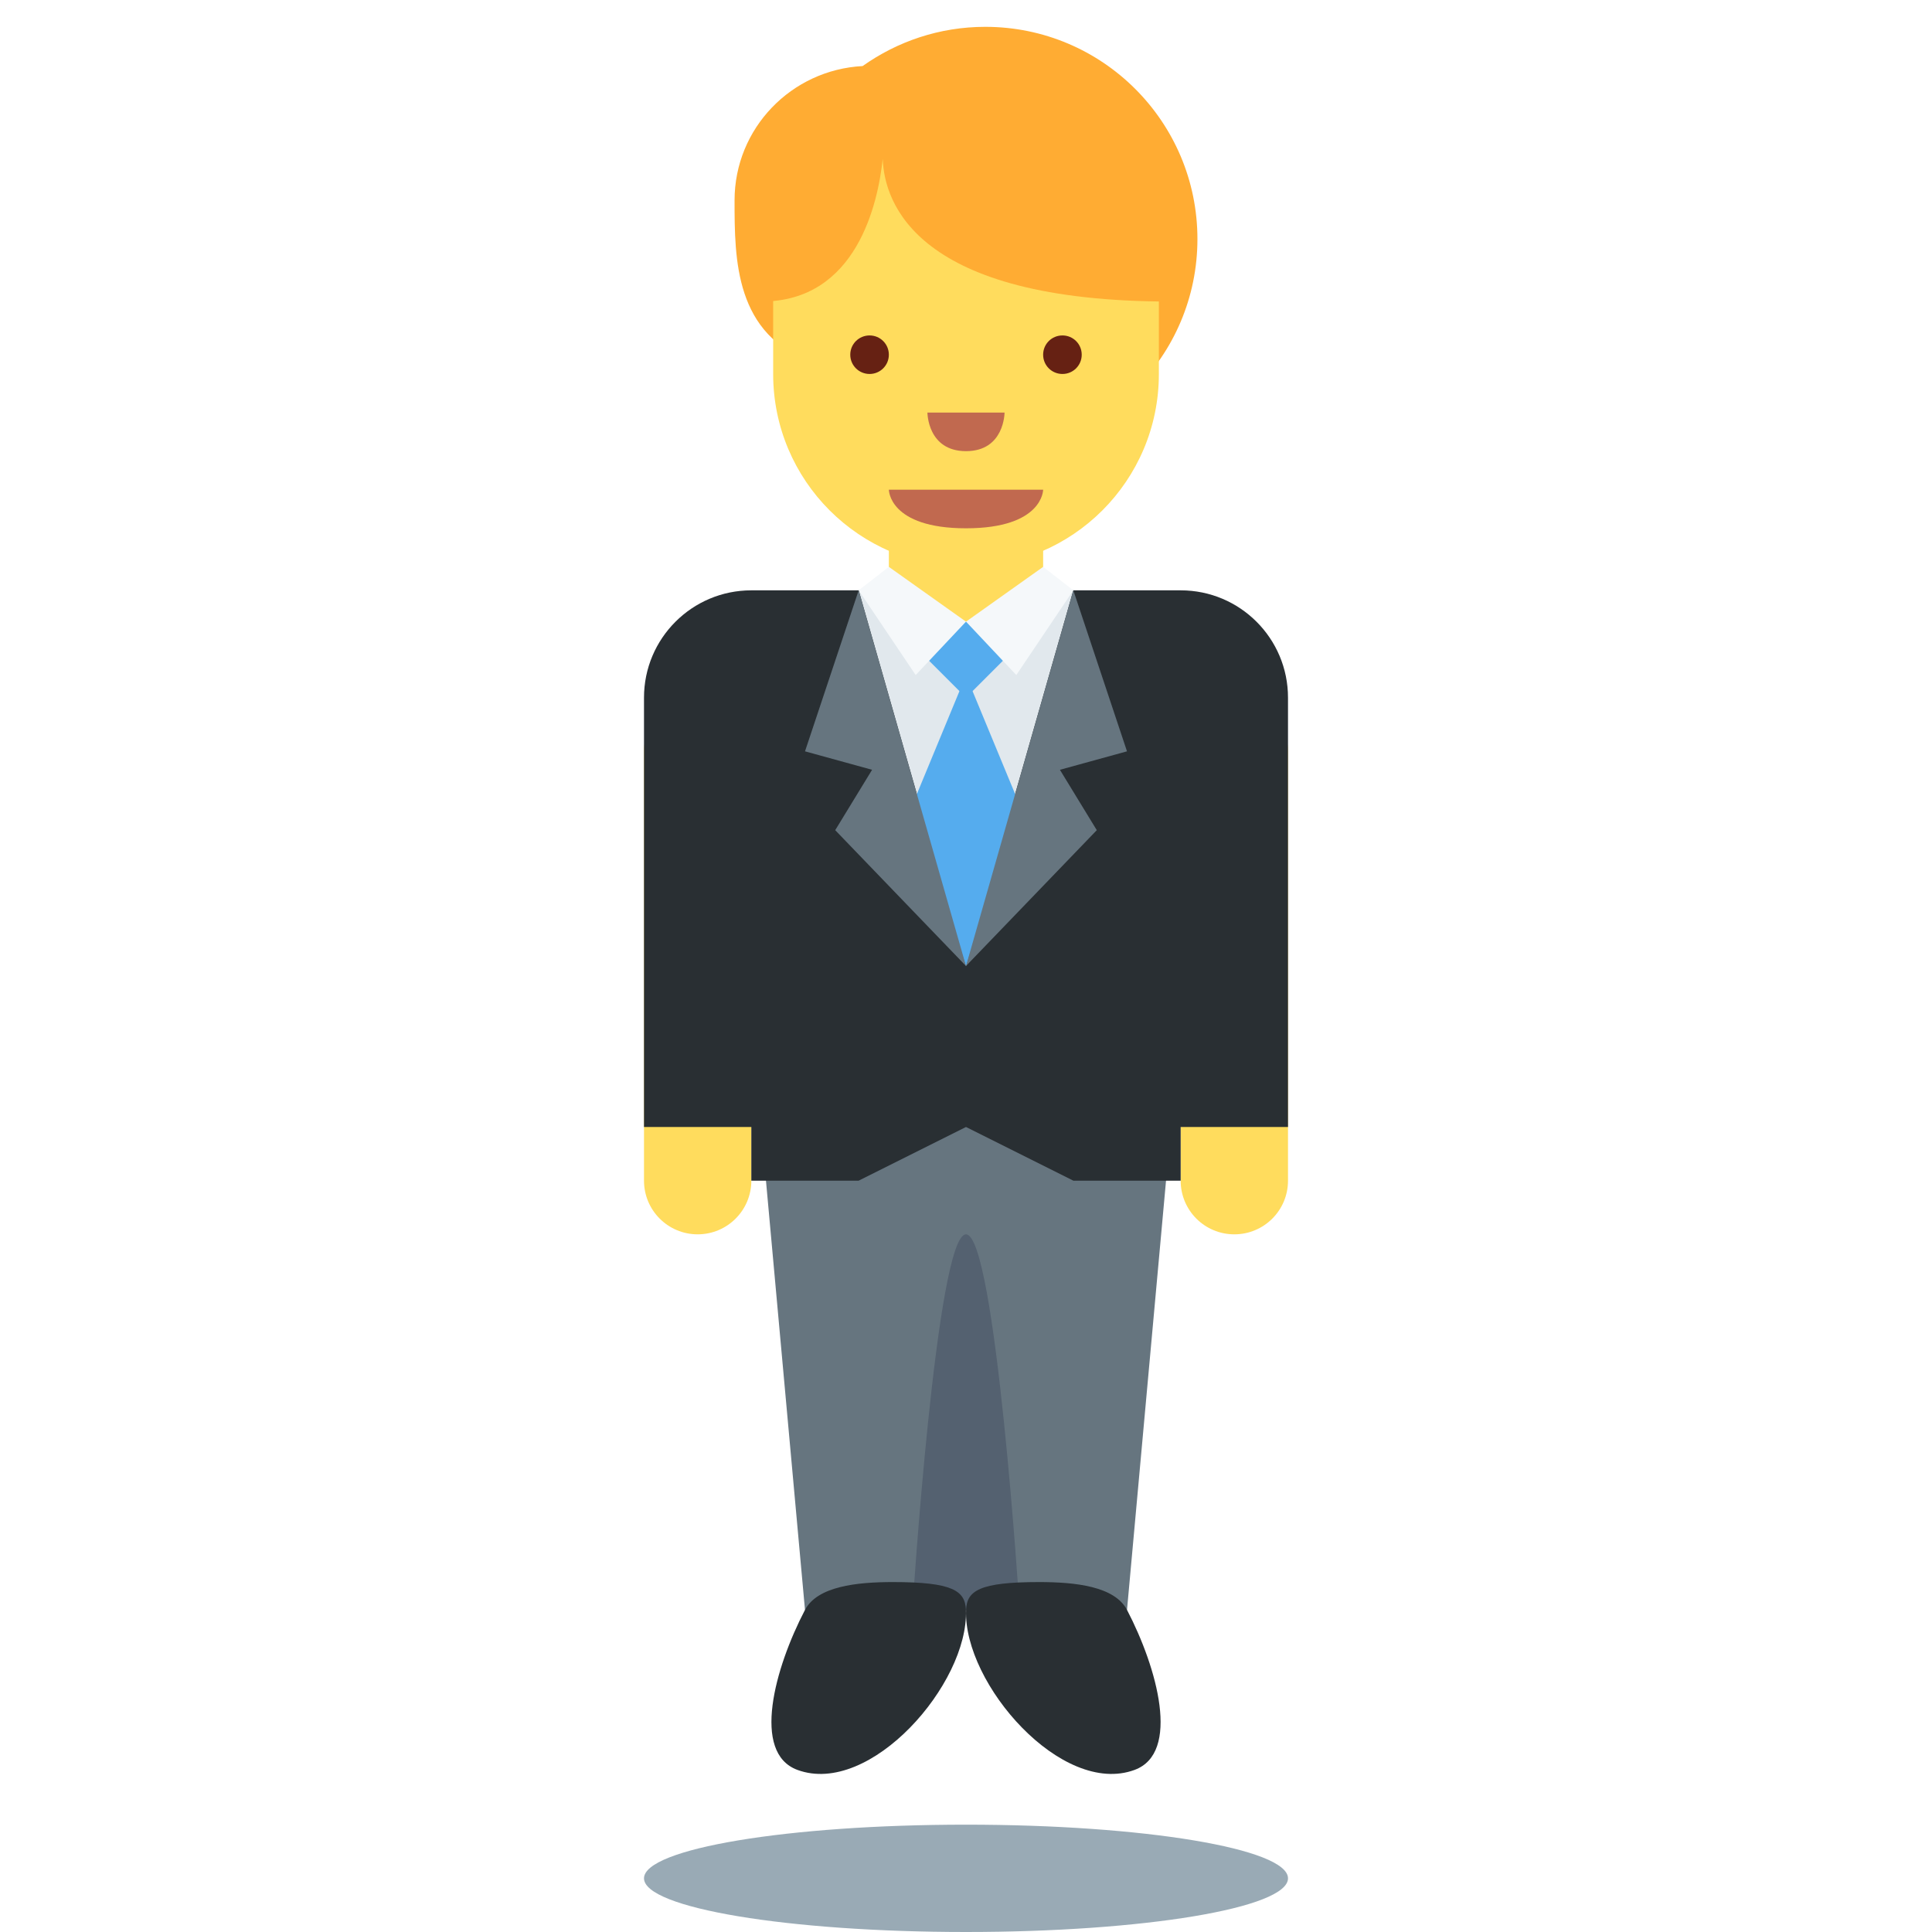
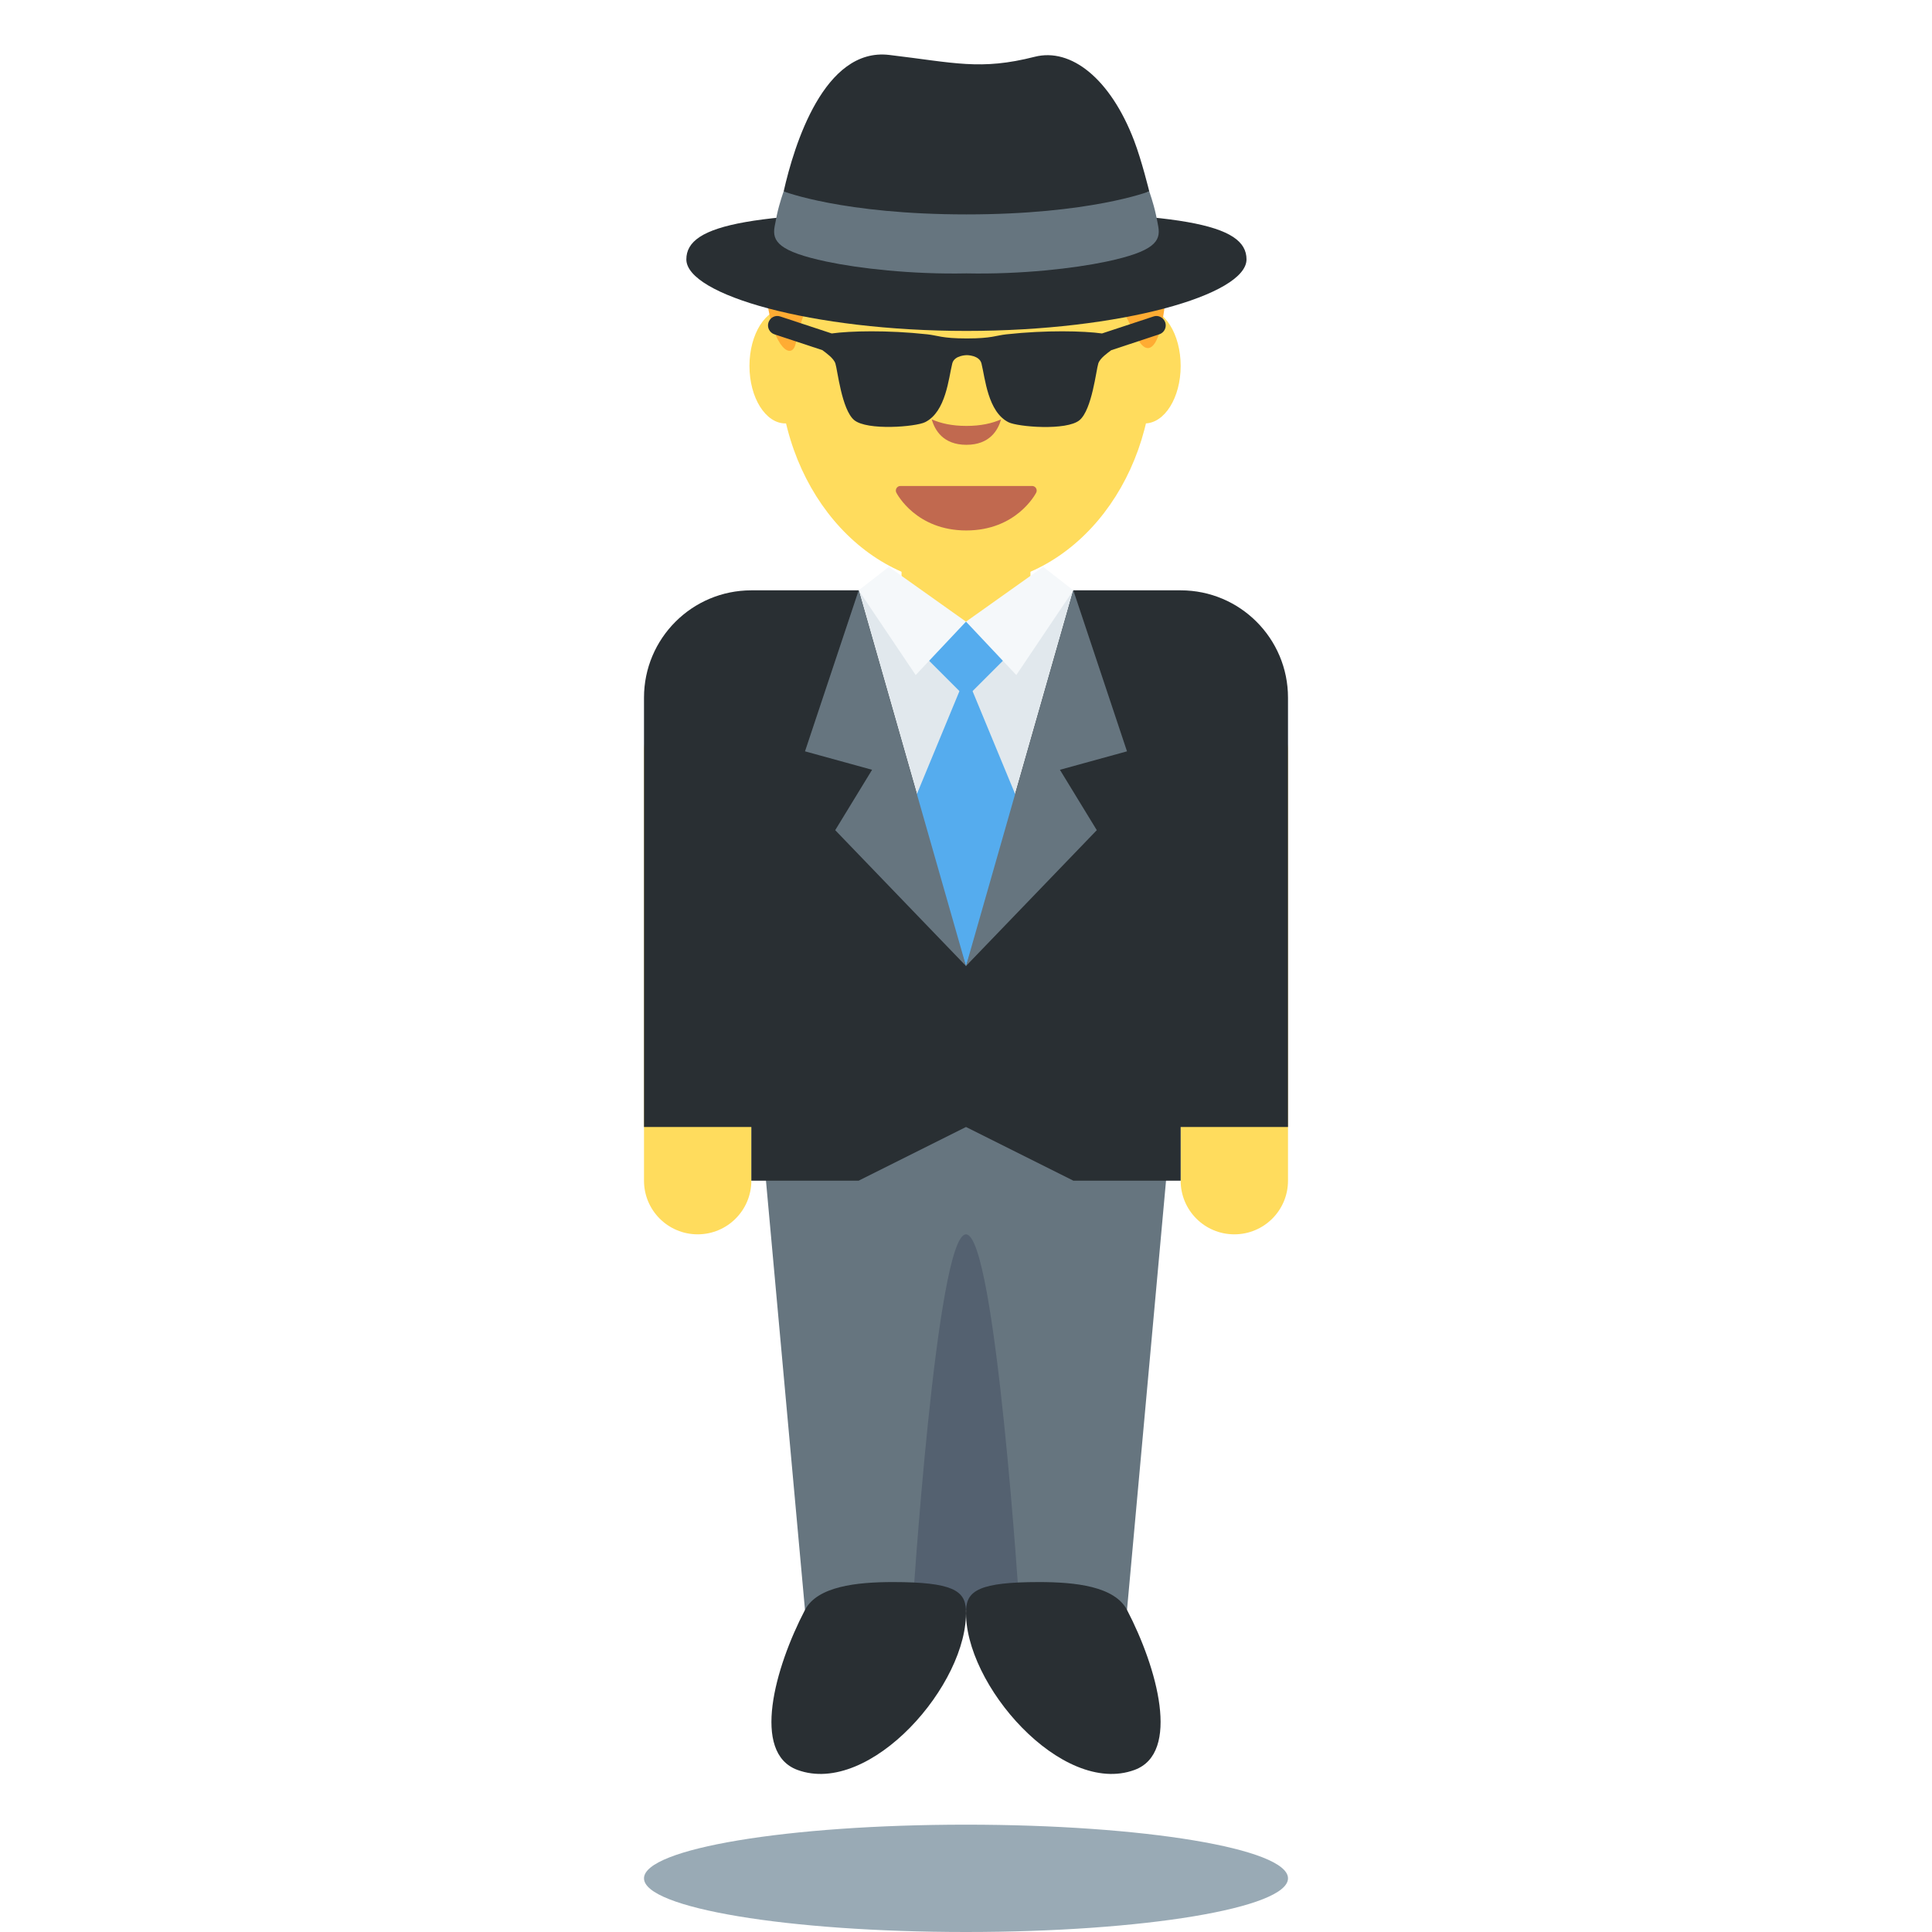
<svg xmlns="http://www.w3.org/2000/svg" viewBox="0 0 45 45" style="enable-background:new 0 0 45 45;" xml:space="preserve" version="1.1" id="svg2">
  <defs id="defs6">
    <clipPath id="clipPath16" clipPathUnits="userSpaceOnUse">
      <path id="path18" d="M 0,36 36,36 36,0 0,0 0,36 Z" />
    </clipPath>
  </defs>
  <g transform="matrix(1.25,0,0,-1.25,0,45)" id="g10">
    <g id="g12">
      <g clip-path="url(#clipPath16)" id="g14">
        <g transform="translate(14,14)" id="g20">
          <path id="path22" style="fill:#ffdc5d;fill-opacity:1;fill-rule:nonzero;stroke:none" d="m 0,0 c 0,-0.553 -0.448,-1 -1,-1 -0.552,0 -1,0.447 -1,1 l 0,8 c 0,0.552 0.448,1 1,1 0.552,0 1,-0.448 1,-1 L 0,0 Z" />
        </g>
        <g transform="translate(24,14)" id="g24">
          <path id="path26" style="fill:#ffdc5d;fill-opacity:1;fill-rule:nonzero;stroke:none" d="m 0,0 c 0,-0.553 -0.447,-1 -1,-1 -0.553,0 -1,0.447 -1,1 l 0,8 c 0,0.552 0.447,1 1,1 0.553,0 1,-0.448 1,-1 L 0,0 Z" />
        </g>
-         <g transform="translate(18.3594,35.5)" id="g28">
-           <path id="path30" style="fill:#ffac33;fill-opacity:1;fill-rule:nonzero;stroke:none" d="m 0,0 c -0.853,0 -1.641,-0.273 -2.286,-0.731 -1.327,-0.07 -2.386,-1.159 -2.386,-2.503 0,-1.109 0.005,-2.504 1.465,-3.025 0.717,-0.996 1.885,-1.647 3.207,-1.647 2.183,0 3.953,1.769 3.953,3.952 C 3.953,-1.77 2.183,0 0,0" />
+         <g transform="translate(19,17)" id="g28">
+           <path id="path30" style="fill:#66757f;fill-opacity:1;fill-rule:nonzero;stroke:none" d="m 0,0 -2,0 -3,0 1,-11 3,0 0,7 0,-7 3,0 1,11 -3,0 z" />
        </g>
-         <g transform="translate(19,17)" id="g32">
-           <path id="path34" style="fill:#66757f;fill-opacity:1;fill-rule:nonzero;stroke:none" d="m 0,0 -2,0 -3,0 1,-11 3,0 0,7 0,-7 3,0 1,11 -3,0 z" />
+         <g transform="translate(18,13)" id="g32">
+           <path id="path34" style="fill:#546170;fill-opacity:1;fill-rule:nonzero;stroke:none" d="m 0,0 0,0 c -0.552,0 -1,-7 -1,-7 0,-0.553 0.448,0 1,0 0.553,0 1,-0.553 1,0 0,0 -0.447,7 -1,7" />
        </g>
-         <g transform="translate(18,13)" id="g36">
-           <path id="path38" style="fill:#546170;fill-opacity:1;fill-rule:nonzero;stroke:none" d="m 0,0 0,0 c -0.552,0 -1,-7 -1,-7 0,-0.553 0.448,0 1,0 0.553,0 1,-0.553 1,0 0,0 -0.447,7 -1,7" />
+         <g transform="translate(22,25)" id="g36">
+           <path id="path38" style="fill:#292f33;fill-opacity:1;fill-rule:nonzero;stroke:none" d="m 0,0 -2,0 -4,0 -2,0 c -1.104,0 -2,-0.895 -2,-2 l 0,-8 2,0 0,-1 2,0 2,1 2,-1 2,0 0,1 2,0 0,8 C 2,-0.895 1.105,0 0,0" />
        </g>
-         <g transform="translate(22,25)" id="g40">
-           <path id="path42" style="fill:#292f33;fill-opacity:1;fill-rule:nonzero;stroke:none" d="m 0,0 -2,0 -4,0 -2,0 c -1.104,0 -2,-0.895 -2,-2 l 0,-8 2,0 0,-1 2,0 2,1 2,-1 2,0 0,1 2,0 0,8 C 2,-0.895 1.105,0 0,0" />
+         <g transform="translate(16.6396,6.5205)" id="g40">
+           <path id="path42" style="fill:#292f33;fill-opacity:1;fill-rule:nonzero;stroke:none" d="M 0,0 C 1.105,0 1.346,-0.159 1.359,-0.521 1.411,-1.896 -0.427,-4 -1.781,-3.5 c -0.86,0.317 -0.422,1.901 0.14,2.979 C -1.41,-0.079 -0.679,0 0,0" />
        </g>
-         <g transform="translate(18,18)" id="g44">
-           <path id="path46" style="fill:#e1e8ed;fill-opacity:1;fill-rule:nonzero;stroke:none" d="M 0,0 0,0 -2,7 2,7 0,0 Z" />
+         <g transform="translate(19.3604,6.5205)" id="g44">
+           <path id="path46" style="fill:#292f33;fill-opacity:1;fill-rule:nonzero;stroke:none" d="M 0,0 C -1.105,0 -1.346,-0.159 -1.359,-0.521 -1.41,-1.896 0.428,-4 1.781,-3.5 2.642,-3.183 2.203,-1.599 1.641,-0.521 1.41,-0.079 0.68,0 0,0" />
        </g>
-         <g transform="translate(17,21)" id="g48">
-           <path id="path50" style="fill:#55acee;fill-opacity:1;fill-rule:nonzero;stroke:none" d="M 0,0 1,-3 2,0 1,2.417 0,0 Z" />
+         <g transform="translate(18,18)" id="g48">
+           <path id="path50" style="fill:#e1e8ed;fill-opacity:1;fill-rule:nonzero;stroke:none" d="M 0,0 0,0 -2,7 2,7 0,0 Z" />
        </g>
-         <g transform="translate(16.5625,27.5938)" id="g52">
-           <path id="path54" style="fill:#ffdc5d;fill-opacity:1;fill-rule:nonzero;stroke:none" d="M 0,0 0,-2.74 1.437,-3.177 2.875,-2.74 2.875,0 0,0 Z" />
+         <g transform="translate(17,21)" id="g52">
+           <path id="path54" style="fill:#55acee;fill-opacity:1;fill-rule:nonzero;stroke:none" d="M 0,0 1,-3 2,0 1,2.417 0,0 Z" />
        </g>
-         <g transform="translate(21.5938,33.3438)" id="g56">
-           <path id="path58" style="fill:#ffdc5d;fill-opacity:1;fill-rule:nonzero;stroke:none" d="m 0,0 -7.187,0 0,-4.312 0,-10e-4 c 0,-1.985 1.608,-3.593 3.593,-3.593 1.986,0 3.594,1.608 3.594,3.593 L 0,-4.312 0,0 Z" />
+         <g transform="translate(16.799,26)" id="g56">
+           <path id="path58" style="fill:#ffdc5d;fill-opacity:1;fill-rule:nonzero;stroke:none" d="M 0,0 0,-1.592 1.201,-2 2.402,-1.592 2.402,0 0,0 Z" />
        </g>
-         <g transform="translate(16.4751,33.4312)" id="g60">
-           <path id="path62" style="fill:#ffac33;fill-opacity:1;fill-rule:nonzero;stroke:none" d="m 0,0 -2.287,0 0,-3.05 c 1.779,0 2.173,1.84 2.26,2.659 C 0.003,-1.21 0.594,-3.05 5.336,-3.05 L 5.336,0 0,0 Z" />
+         <g transform="translate(15.3042,29.1811)" id="g60">
+           <path id="path62" style="fill:#ffdc5d;fill-opacity:1;fill-rule:nonzero;stroke:none" d="m 0,0 c 0,-0.592 -0.3,-1.071 -0.67,-1.071 -0.369,0 -0.669,0.479 -0.669,1.071 0,0.592 0.3,1.071 0.669,1.071 C -0.3,1.071 0,0.592 0,0" />
        </g>
-         <g transform="translate(19.4375,26.875)" id="g64">
-           <path id="path66" style="fill:#c1694f;fill-opacity:1;fill-rule:nonzero;stroke:none" d="m 0,0 -1.437,0 -1.438,0 c 0,0 0,-0.719 1.438,-0.719 C 0,-0.719 0,0 0,0" />
+         <g transform="translate(22,29.1811)" id="g64">
+           <path id="path66" style="fill:#ffdc5d;fill-opacity:1;fill-rule:nonzero;stroke:none" d="m 0,0 c 0,-0.592 -0.3,-1.071 -0.67,-1.071 -0.369,0 -0.669,0.479 -0.669,1.071 0,0.592 0.3,1.071 0.669,1.071 C -0.3,1.071 0,0.592 0,0" />
        </g>
-         <g transform="translate(16.5625,29.3906)" id="g68">
-           <path id="path70" style="fill:#662113;fill-opacity:1;fill-rule:nonzero;stroke:none" d="m 0,0 c 0,-0.199 -0.161,-0.359 -0.359,-0.359 -0.199,0 -0.36,0.16 -0.36,0.359 0,0.199 0.161,0.359 0.36,0.359 C -0.161,0.359 0,0.199 0,0" />
+         <g transform="translate(18,25.0937)" id="g68">
+           <path id="path70" style="fill:#ffdc5d;fill-opacity:1;fill-rule:nonzero;stroke:none" d="M 0,0 C -1.923,0 -3.482,1.851 -3.482,4.135 -3.482,6.418 -1.923,8.27 0,8.27 1.923,8.27 3.482,6.418 3.482,4.135 3.482,1.851 1.923,0 0,0" />
        </g>
-         <g transform="translate(20.1563,29.3906)" id="g72">
-           <path id="path74" style="fill:#662113;fill-opacity:1;fill-rule:nonzero;stroke:none" d="m 0,0 c 0,-0.199 -0.16,-0.359 -0.359,-0.359 -0.2,0 -0.36,0.16 -0.36,0.359 0,0.199 0.16,0.359 0.36,0.359 C -0.16,0.359 0,0.199 0,0" />
+         <g transform="translate(19.3049,26.9037)" id="g72">
+           <path id="path74" style="fill:#c1694f;fill-opacity:1;fill-rule:nonzero;stroke:none" d="m 0,0 c -0.015,0.025 -0.043,0.041 -0.073,0.041 l -2.454,0 C -2.557,0.041 -2.584,0.025 -2.6,0 c -0.015,-0.026 -0.017,-0.057 -0.003,-0.084 0.015,-0.029 0.372,-0.704 1.303,-0.704 0.931,0 1.288,0.675 1.303,0.704 C 0.017,-0.057 0.015,-0.026 0,0" />
        </g>
-         <g transform="translate(17.2813,28.3125)" id="g76">
-           <path id="path78" style="fill:#c1694f;fill-opacity:1;fill-rule:nonzero;stroke:none" d="m 0,0 0.719,0 0.718,0 c 0,0 0,-0.719 -0.718,-0.719 C 0,-0.719 0,0 0,0" />
+         <g transform="translate(18.0077,28.0636)" id="g76">
+           <path id="path78" style="fill:#c1694f;fill-opacity:1;fill-rule:nonzero;stroke:none" d="m 0,0 c -0.269,0 -0.478,0.048 -0.646,0.122 0.056,-0.198 0.21,-0.474 0.646,-0.474 0.436,0 0.59,0.276 0.646,0.474 C 0.478,0.048 0.269,0 0,0" />
        </g>
-         <g transform="translate(16.6396,6.5205)" id="g80">
-           <path id="path82" style="fill:#292f33;fill-opacity:1;fill-rule:nonzero;stroke:none" d="M 0,0 C 1.105,0 1.346,-0.159 1.359,-0.521 1.411,-1.896 -0.427,-4 -1.781,-3.5 c -0.86,0.317 -0.422,1.901 0.14,2.979 C -1.41,-0.079 -0.679,0 0,0" />
+         <g transform="translate(14.8272,29.6042)" id="g80">
+           <path id="path82" style="fill:#ffac33;fill-opacity:1;fill-rule:nonzero;stroke:none" d="m 0,0 c 0.06,0.296 0.148,0.546 0.246,0.771 l -0.777,0 C -0.41,-0.104 -0.066,-0.324 0,0" />
        </g>
-         <g transform="translate(19.3604,6.5205)" id="g84">
-           <path id="path86" style="fill:#292f33;fill-opacity:1;fill-rule:nonzero;stroke:none" d="M 0,0 C -1.105,0 -1.346,-0.159 -1.359,-0.521 -1.41,-1.896 0.428,-4 1.781,-3.5 2.642,-3.183 2.203,-1.599 1.641,-0.521 1.41,-0.079 0.68,0 0,0" />
+         <g transform="translate(21.1727,29.7292)" id="g84">
+           <path id="path86" style="fill:#ffac33;fill-opacity:1;fill-rule:nonzero;stroke:none" d="m 0,0 c 0.239,-0.47 0.475,-0.152 0.55,0.771 l -0.942,0 C -0.284,0.559 -0.142,0.28 0,0" />
        </g>
        <g transform="translate(16,25)" id="g88">
          <path id="path90" style="fill:#66757f;fill-opacity:1;fill-rule:nonzero;stroke:none" d="M 0,0 -1,-3 0.25,-3.344 -0.437,-4.469 2,-7 0,0 Z" />
        </g>
        <g transform="translate(20,25)" id="g92">
          <path id="path94" style="fill:#66757f;fill-opacity:1;fill-rule:nonzero;stroke:none" d="M 0,0 1,-3 -0.25,-3.344 0.437,-4.469 -2,-7 0,0 Z" />
        </g>
        <g transform="translate(17,24)" id="g96">
          <path id="path98" style="fill:#55acee;fill-opacity:1;fill-rule:nonzero;stroke:none" d="M 0,0 1,-1 2,0 1,0.417 0,0 Z" />
        </g>
        <g transform="translate(16.5625,25.4375)" id="g100">
          <path id="path102" style="fill:#f5f8fa;fill-opacity:1;fill-rule:nonzero;stroke:none" d="M 0,0 1.437,-1.021 0.5,-2.016 -0.562,-0.437 0,0 Z" />
        </g>
        <g transform="translate(19.4375,25.4375)" id="g104">
          <path id="path106" style="fill:#f5f8fa;fill-opacity:1;fill-rule:nonzero;stroke:none" d="M 0,0 -1.437,-1.021 -0.5,-2.016 0.562,-0.437 0,0 Z" />
        </g>
        <g transform="translate(24,1)" id="g108">
          <path id="path110" style="fill:#99aab5;fill-opacity:1;fill-rule:nonzero;stroke:none" d="m 0,0 c 0,-0.553 -2.686,-1 -6,-1 -3.314,0 -6,0.447 -6,1 0,0.553 2.686,1 6,1 3.314,0 6,-0.447 6,-1" />
        </g>
+         <g transform="translate(23.227,31.1667)" id="g112">
+           <path id="path114" style="fill:#292f33;fill-opacity:1;fill-rule:nonzero;stroke:none" d="m 0,0 c 0,-0.66 -2.337,-1.333 -5.219,-1.333 -2.882,0 -5.219,0.673 -5.219,1.333 0,0.66 1.196,0.896 5.219,0.896 C -1.196,0.896 0,0.66 0,0" />
+         </g>
+         <g transform="translate(20.1907,31.9843)" id="g116">
+           <path id="path118" style="fill:#292f33;fill-opacity:1;fill-rule:nonzero;stroke:none" d="m 0,0 c 0.678,0.163 1.224,0.45 1.224,0.45 0,0 -0.141,0.578 -0.284,0.95 C 0.498,2.553 -0.235,3.129 -0.909,2.958 -1.928,2.699 -2.405,2.848 -3.621,2.992 -4.835,3.136 -5.394,1.31 -5.588,0.45 c 0,0 0.321,-0.274 0.901,-0.403 C -3.464,-0.226 -0.925,-0.222 0,0" />
+         </g>
+         <g transform="translate(21.5832,31.7749)" id="g120">
+           <path id="path122" style="fill:#66757f;fill-opacity:1;fill-rule:nonzero;stroke:none" d="m 0,0 c -0.012,0.069 -0.027,0.145 -0.043,0.22 -0.048,0.225 -0.126,0.439 -0.126,0.439 0,0 -1.101,-0.429 -3.406,-0.429 -2.305,0 -3.406,0.429 -3.406,0.429 0,0 -0.078,-0.214 -0.126,-0.439 C -7.123,0.145 -7.138,0.069 -7.15,0 c -0.048,-0.273 0.081,-0.461 0.967,-0.649 0.599,-0.127 1.582,-0.241 2.608,-0.22 1.026,-0.021 2.009,0.093 2.609,0.22 C -0.081,-0.461 0.048,-0.273 0,0" />
+         </g>
+         <g transform="translate(21.4922,30.1025)" id="g124">
+           <path id="path126" style="fill:#292f33;fill-opacity:1;fill-rule:nonzero;stroke:none" d="m 0,0 -0.958,-0.316 c -0.337,0.047 -1.039,0.065 -1.78,-0.016 -0.197,-0.021 -0.272,-0.077 -0.738,-0.077 -0.467,0 -0.542,0.056 -0.739,0.077 -0.741,0.081 -1.442,0.063 -1.779,0.016 L -6.952,0 c -0.093,0.033 -0.191,-0.019 -0.221,-0.111 -0.03,-0.092 0.02,-0.191 0.111,-0.221 l 0.894,-0.295 c 0.066,-0.051 0.209,-0.148 0.242,-0.248 0.039,-0.116 0.117,-0.861 0.35,-1.055 0.241,-0.2 1.148,-0.126 1.322,-0.039 0.389,0.194 0.437,0.82 0.506,1.094 0.038,0.155 0.272,0.155 0.272,0.155 0,0 0.233,0 0.272,-0.155 0.069,-0.274 0.117,-0.902 0.505,-1.096 0.174,-0.086 1.081,-0.161 1.322,0.039 0.233,0.194 0.311,0.941 0.35,1.057 0.033,0.1 0.175,0.197 0.241,0.247 l 0.895,0.296 c 0.092,0.03 0.142,0.129 0.112,0.221 C 0.189,-0.019 0.087,0.033 0,0" />
+         </g>
      </g>
    </g>
  </g>
</svg>
